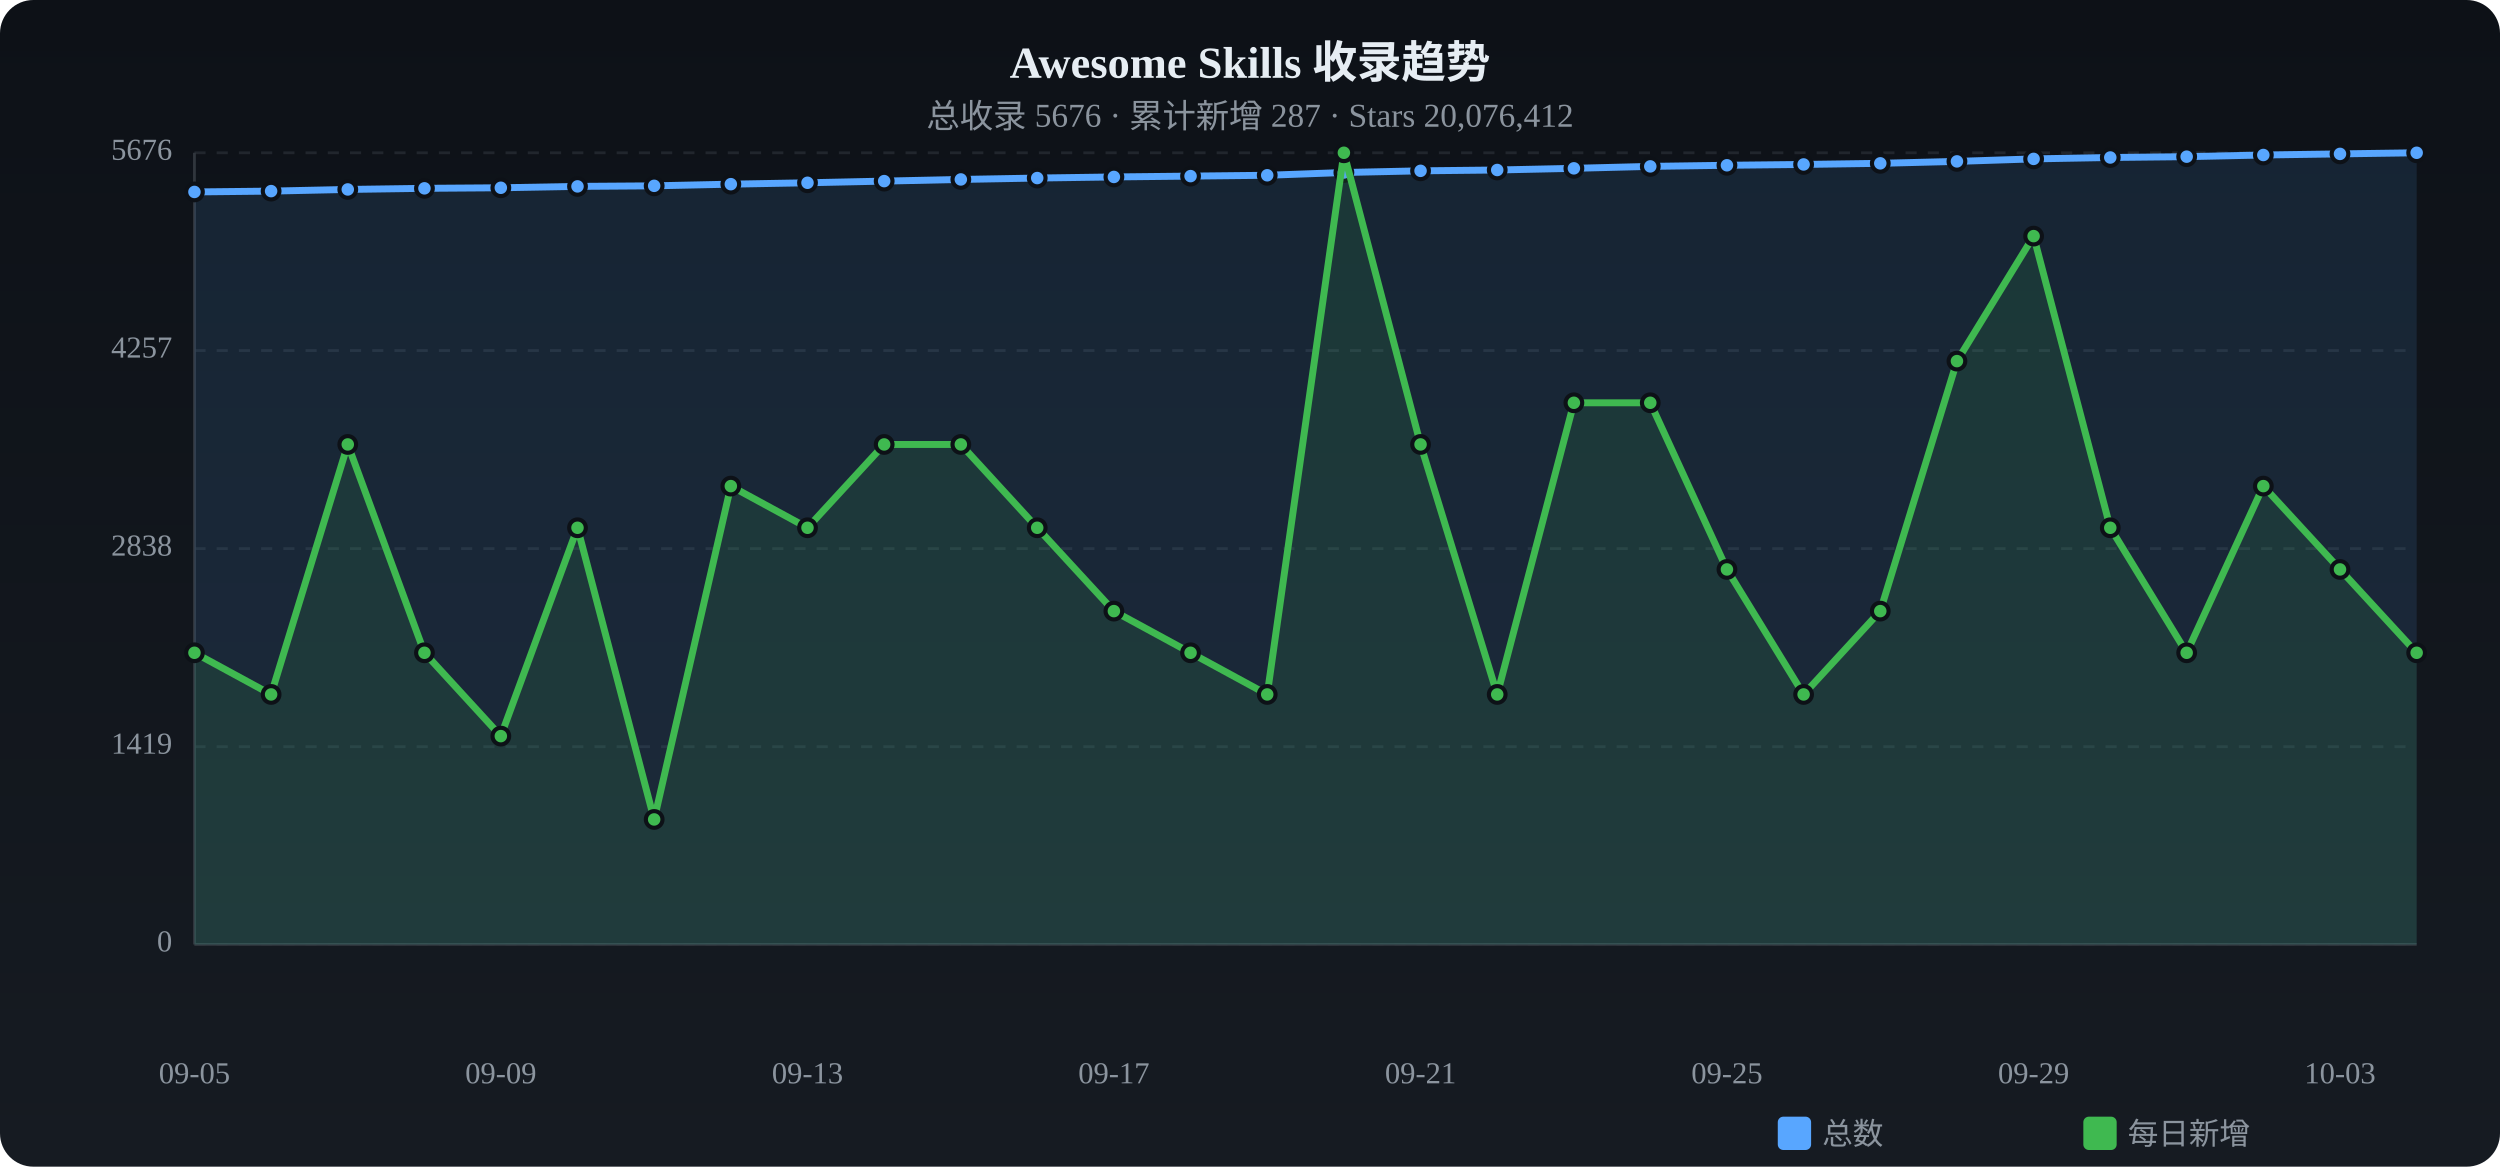
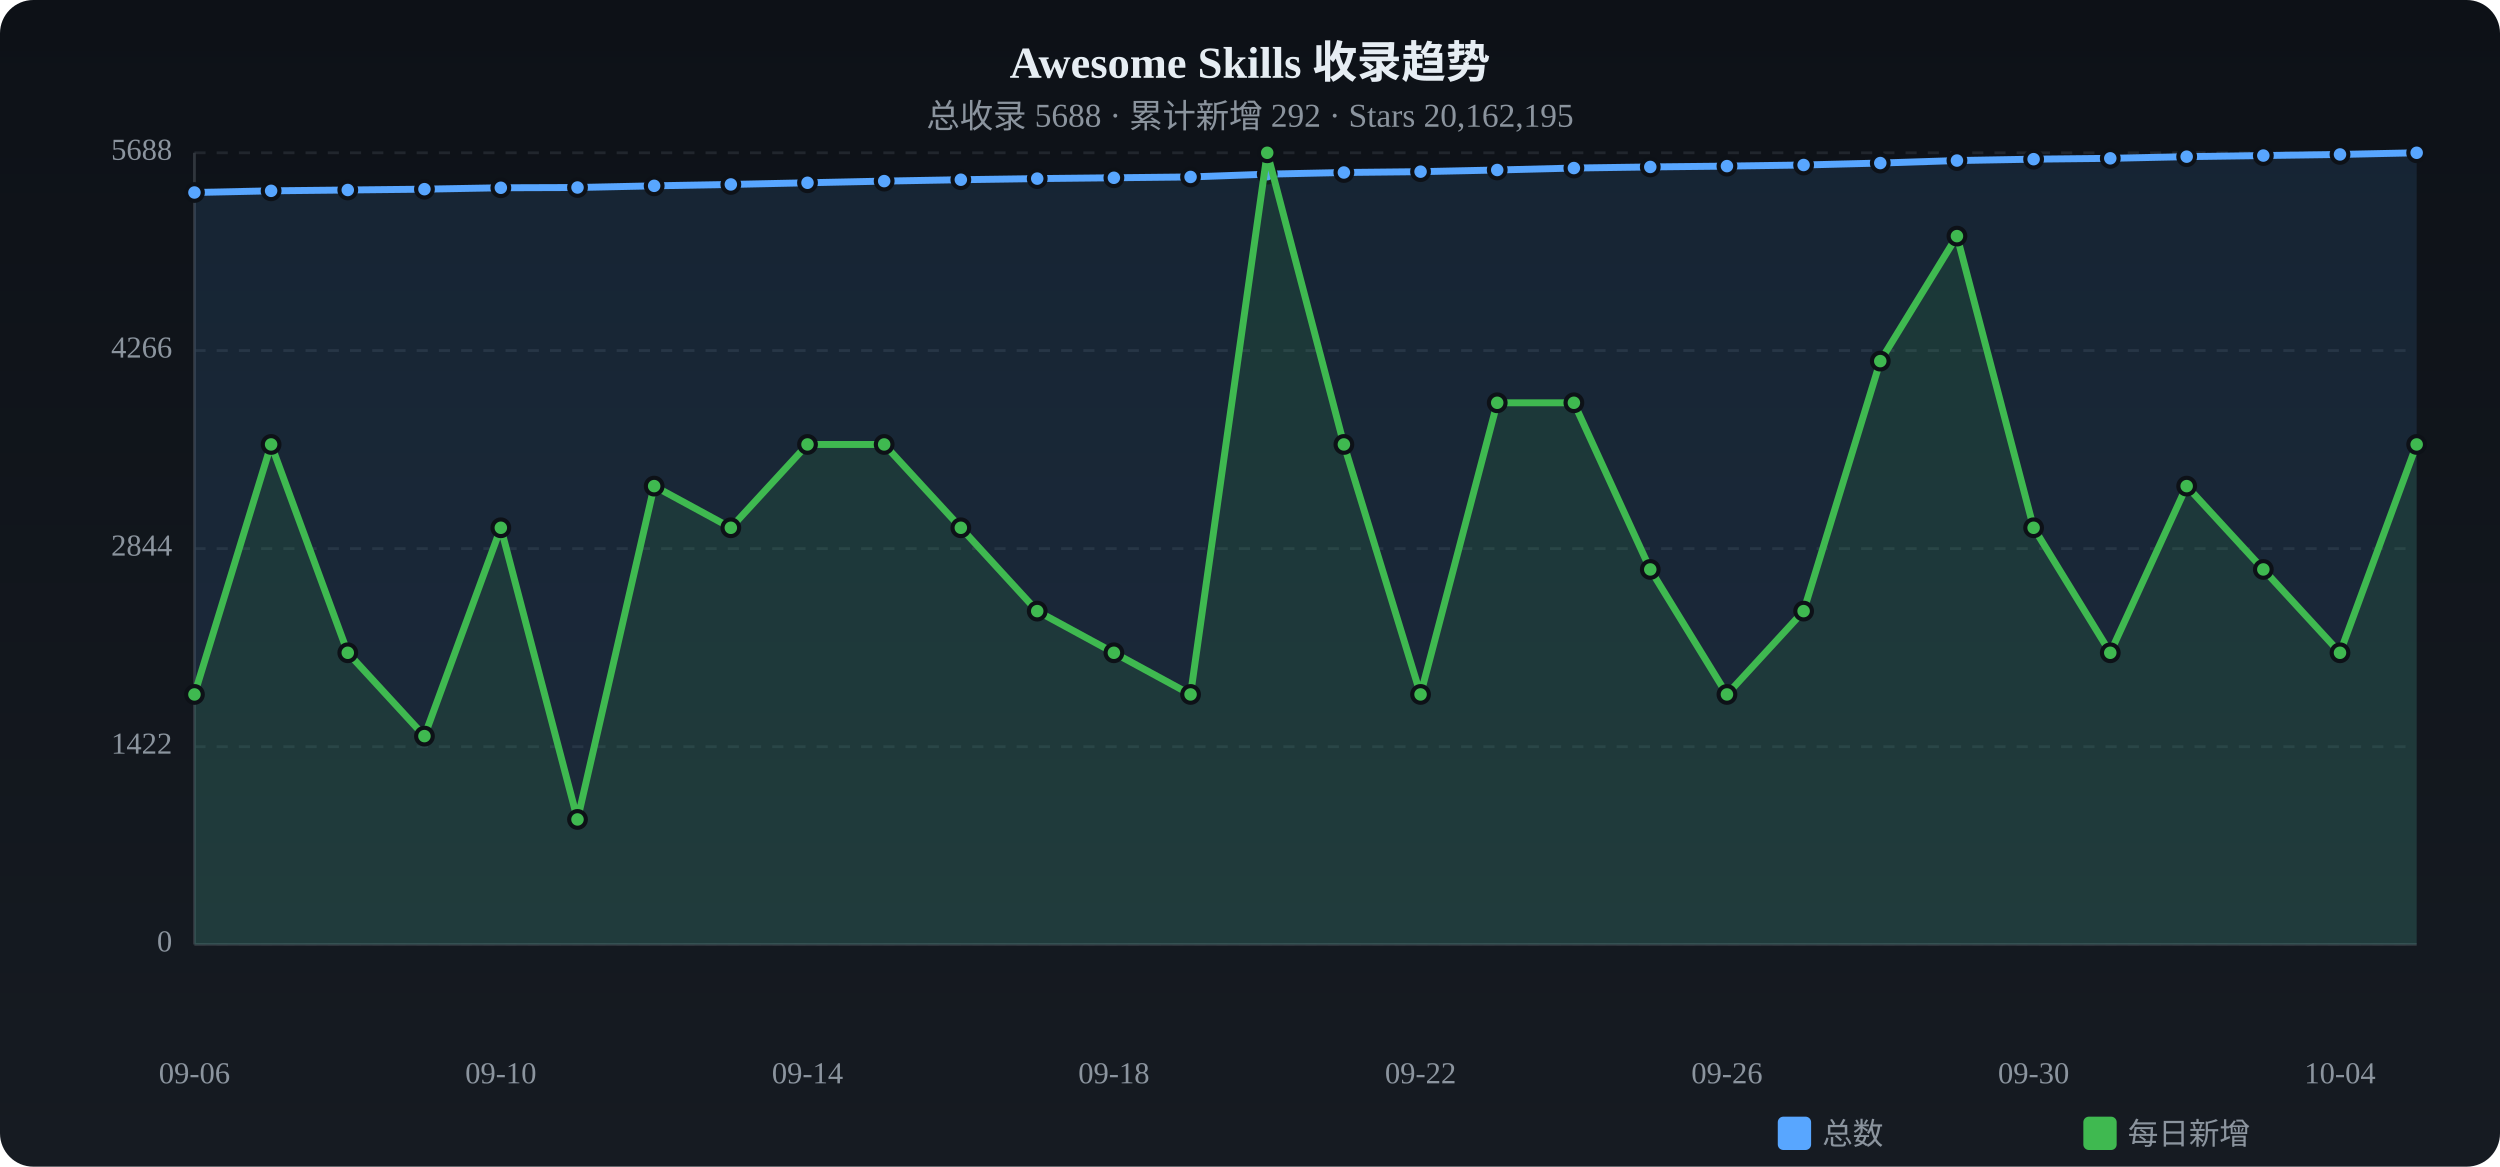
<svg xmlns="http://www.w3.org/2000/svg" viewBox="0 0 900 420" width="900" height="420">
  <defs>
    <linearGradient id="tbg" x1="0%" y1="0%" x2="0%" y2="100%">
      <stop offset="0%" stop-color="#0d1117" />
      <stop offset="100%" stop-color="#161b22" />
    </linearGradient>
  </defs>
  <rect width="900" height="420" rx="12" fill="url(#tbg)" />
  <text x="450.0" y="28" text-anchor="middle" fill="#e6edf3" font-size="16" font-weight="bold">Awesome Skills 收录趋势</text>
-   <text x="450.0" y="46" text-anchor="middle" fill="#8b949e" font-size="12">总收录 5676 · 累计新增 287 · Stars 20,076,412</text>
+   <text x="450.0" y="46" text-anchor="middle" fill="#8b949e" font-size="12">总收录 5688 · 累计新增 292 · Stars 20,162,195</text>
  <text x="62" y="340.0" text-anchor="end" fill="#8b949e" font-size="11" dominant-baseline="middle">0</text>
  <line x1="70" y1="340.0" x2="870" y2="340.0" stroke="#21262d" stroke-dasharray="4 4" />
-   <text x="62" y="268.8" text-anchor="end" fill="#8b949e" font-size="11" dominant-baseline="middle">1419</text>
+   <text x="62" y="268.8" text-anchor="end" fill="#8b949e" font-size="11" dominant-baseline="middle">1422</text>
  <line x1="70" y1="268.8" x2="870" y2="268.8" stroke="#21262d" stroke-dasharray="4 4" />
-   <text x="62" y="197.5" text-anchor="end" fill="#8b949e" font-size="11" dominant-baseline="middle">2838</text>
+   <text x="62" y="197.5" text-anchor="end" fill="#8b949e" font-size="11" dominant-baseline="middle">2844</text>
  <line x1="70" y1="197.5" x2="870" y2="197.5" stroke="#21262d" stroke-dasharray="4 4" />
-   <text x="62" y="126.2" text-anchor="end" fill="#8b949e" font-size="11" dominant-baseline="middle">4257</text>
+   <text x="62" y="126.2" text-anchor="end" fill="#8b949e" font-size="11" dominant-baseline="middle">4266</text>
  <line x1="70" y1="126.2" x2="870" y2="126.2" stroke="#21262d" stroke-dasharray="4 4" />
-   <text x="62" y="55.0" text-anchor="end" fill="#8b949e" font-size="11" dominant-baseline="middle">5676</text>
+   <text x="62" y="55.0" text-anchor="end" fill="#8b949e" font-size="11" dominant-baseline="middle">5688</text>
  <line x1="70" y1="55.0" x2="870" y2="55.0" stroke="#21262d" stroke-dasharray="4 4" />
  <line x1="70" y1="55" x2="70" y2="340" stroke="#30363d" />
  <line x1="70" y1="340" x2="870" y2="340" stroke="#30363d" />
-   <path d="M70.0,69.1 L97.6,68.8 L125.2,68.2 L152.8,67.8 L180.3,67.6 L207.9,67.1 L235.5,66.9 L263.1,66.3 L290.7,65.8 L318.3,65.2 L345.9,64.6 L373.4,64.1 L401.0,63.7 L428.6,63.4 L456.2,63.1 L483.8,62.1 L511.4,61.5 L539.0,61.2 L566.6,60.6 L594.1,59.9 L621.7,59.5 L649.3,59.2 L676.9,58.8 L704.5,58.1 L732.1,57.2 L759.7,56.7 L787.2,56.4 L814.8,55.8 L842.4,55.4 L870.0,55.0 L870.0,340 L70.0,340 Z" fill="#58a6ff" opacity="0.12" />
-   <polyline points="70.0,69.1 97.6,68.8 125.2,68.2 152.8,67.8 180.3,67.6 207.9,67.1 235.5,66.9 263.1,66.3 290.7,65.8 318.3,65.2 345.9,64.6 373.4,64.1 401.0,63.7 428.6,63.4 456.2,63.1 483.8,62.1 511.4,61.5 539.0,61.2 566.6,60.6 594.1,59.9 621.7,59.5 649.3,59.2 676.9,58.8 704.5,58.1 732.1,57.2 759.7,56.7 787.2,56.4 814.8,55.8 842.4,55.4 870.0,55.0" fill="none" stroke="#58a6ff" stroke-width="2.5" stroke-linecap="round" stroke-linejoin="round" />
-   <circle cx="70.0" cy="69.1" r="3" fill="#58a6ff" stroke="#0d1117" stroke-width="1.5" />
-   <circle cx="97.6" cy="68.8" r="3" fill="#58a6ff" stroke="#0d1117" stroke-width="1.5" />
-   <circle cx="125.2" cy="68.2" r="3" fill="#58a6ff" stroke="#0d1117" stroke-width="1.5" />
-   <circle cx="152.8" cy="67.8" r="3" fill="#58a6ff" stroke="#0d1117" stroke-width="1.5" />
+   <path d="M70.0,69.3 L97.6,68.7 L125.2,68.4 L152.8,68.1 L180.3,67.6 L207.9,67.5 L235.5,66.9 L263.1,66.4 L290.7,65.8 L318.3,65.2 L345.9,64.7 L373.4,64.3 L401.0,64.0 L428.6,63.7 L456.2,62.7 L483.8,62.1 L511.4,61.8 L539.0,61.2 L566.6,60.5 L594.1,60.1 L621.7,59.8 L649.3,59.4 L676.9,58.7 L704.5,57.8 L732.1,57.3 L759.7,57.0 L787.2,56.4 L814.8,56.0 L842.4,55.6 L870.0,55.0 L870.0,340 L70.0,340 Z" fill="#58a6ff" opacity="0.12" />
+   <polyline points="70.0,69.3 97.6,68.7 125.2,68.4 152.8,68.1 180.3,67.6 207.9,67.5 235.5,66.9 263.1,66.4 290.7,65.8 318.3,65.2 345.9,64.7 373.4,64.3 401.0,64.0 428.6,63.7 456.2,62.7 483.8,62.1 511.4,61.8 539.0,61.2 566.6,60.5 594.1,60.1 621.7,59.8 649.3,59.4 676.9,58.7 704.5,57.8 732.1,57.3 759.7,57.0 787.2,56.4 814.8,56.0 842.4,55.6 870.0,55.0" fill="none" stroke="#58a6ff" stroke-width="2.5" stroke-linecap="round" stroke-linejoin="round" />
+   <circle cx="70.0" cy="69.3" r="3" fill="#58a6ff" stroke="#0d1117" stroke-width="1.5" />
+   <circle cx="97.6" cy="68.7" r="3" fill="#58a6ff" stroke="#0d1117" stroke-width="1.5" />
+   <circle cx="125.2" cy="68.4" r="3" fill="#58a6ff" stroke="#0d1117" stroke-width="1.5" />
+   <circle cx="152.8" cy="68.1" r="3" fill="#58a6ff" stroke="#0d1117" stroke-width="1.5" />
  <circle cx="180.3" cy="67.6" r="3" fill="#58a6ff" stroke="#0d1117" stroke-width="1.5" />
-   <circle cx="207.9" cy="67.1" r="3" fill="#58a6ff" stroke="#0d1117" stroke-width="1.5" />
+   <circle cx="207.9" cy="67.5" r="3" fill="#58a6ff" stroke="#0d1117" stroke-width="1.5" />
  <circle cx="235.5" cy="66.9" r="3" fill="#58a6ff" stroke="#0d1117" stroke-width="1.5" />
-   <circle cx="263.1" cy="66.3" r="3" fill="#58a6ff" stroke="#0d1117" stroke-width="1.5" />
+   <circle cx="263.1" cy="66.4" r="3" fill="#58a6ff" stroke="#0d1117" stroke-width="1.5" />
  <circle cx="290.7" cy="65.8" r="3" fill="#58a6ff" stroke="#0d1117" stroke-width="1.5" />
  <circle cx="318.3" cy="65.2" r="3" fill="#58a6ff" stroke="#0d1117" stroke-width="1.5" />
-   <circle cx="345.9" cy="64.6" r="3" fill="#58a6ff" stroke="#0d1117" stroke-width="1.5" />
-   <circle cx="373.4" cy="64.1" r="3" fill="#58a6ff" stroke="#0d1117" stroke-width="1.5" />
-   <circle cx="401.0" cy="63.7" r="3" fill="#58a6ff" stroke="#0d1117" stroke-width="1.5" />
-   <circle cx="428.6" cy="63.4" r="3" fill="#58a6ff" stroke="#0d1117" stroke-width="1.5" />
-   <circle cx="456.2" cy="63.1" r="3" fill="#58a6ff" stroke="#0d1117" stroke-width="1.5" />
+   <circle cx="345.9" cy="64.7" r="3" fill="#58a6ff" stroke="#0d1117" stroke-width="1.5" />
+   <circle cx="373.4" cy="64.3" r="3" fill="#58a6ff" stroke="#0d1117" stroke-width="1.5" />
+   <circle cx="401.0" cy="64.0" r="3" fill="#58a6ff" stroke="#0d1117" stroke-width="1.5" />
+   <circle cx="428.6" cy="63.7" r="3" fill="#58a6ff" stroke="#0d1117" stroke-width="1.5" />
+   <circle cx="456.2" cy="62.7" r="3" fill="#58a6ff" stroke="#0d1117" stroke-width="1.5" />
  <circle cx="483.8" cy="62.1" r="3" fill="#58a6ff" stroke="#0d1117" stroke-width="1.5" />
-   <circle cx="511.4" cy="61.5" r="3" fill="#58a6ff" stroke="#0d1117" stroke-width="1.5" />
+   <circle cx="511.4" cy="61.8" r="3" fill="#58a6ff" stroke="#0d1117" stroke-width="1.5" />
  <circle cx="539.0" cy="61.2" r="3" fill="#58a6ff" stroke="#0d1117" stroke-width="1.5" />
-   <circle cx="566.6" cy="60.6" r="3" fill="#58a6ff" stroke="#0d1117" stroke-width="1.5" />
-   <circle cx="594.1" cy="59.9" r="3" fill="#58a6ff" stroke="#0d1117" stroke-width="1.5" />
-   <circle cx="621.7" cy="59.5" r="3" fill="#58a6ff" stroke="#0d1117" stroke-width="1.5" />
-   <circle cx="649.3" cy="59.2" r="3" fill="#58a6ff" stroke="#0d1117" stroke-width="1.5" />
-   <circle cx="676.9" cy="58.8" r="3" fill="#58a6ff" stroke="#0d1117" stroke-width="1.5" />
-   <circle cx="704.5" cy="58.1" r="3" fill="#58a6ff" stroke="#0d1117" stroke-width="1.5" />
-   <circle cx="732.1" cy="57.2" r="3" fill="#58a6ff" stroke="#0d1117" stroke-width="1.5" />
-   <circle cx="759.7" cy="56.7" r="3" fill="#58a6ff" stroke="#0d1117" stroke-width="1.5" />
+   <circle cx="566.6" cy="60.5" r="3" fill="#58a6ff" stroke="#0d1117" stroke-width="1.5" />
+   <circle cx="594.1" cy="60.1" r="3" fill="#58a6ff" stroke="#0d1117" stroke-width="1.5" />
+   <circle cx="621.7" cy="59.8" r="3" fill="#58a6ff" stroke="#0d1117" stroke-width="1.5" />
+   <circle cx="649.3" cy="59.4" r="3" fill="#58a6ff" stroke="#0d1117" stroke-width="1.5" />
+   <circle cx="676.9" cy="58.7" r="3" fill="#58a6ff" stroke="#0d1117" stroke-width="1.5" />
+   <circle cx="704.5" cy="57.8" r="3" fill="#58a6ff" stroke="#0d1117" stroke-width="1.5" />
+   <circle cx="732.1" cy="57.3" r="3" fill="#58a6ff" stroke="#0d1117" stroke-width="1.5" />
+   <circle cx="759.7" cy="57.0" r="3" fill="#58a6ff" stroke="#0d1117" stroke-width="1.5" />
  <circle cx="787.2" cy="56.4" r="3" fill="#58a6ff" stroke="#0d1117" stroke-width="1.5" />
-   <circle cx="814.8" cy="55.8" r="3" fill="#58a6ff" stroke="#0d1117" stroke-width="1.5" />
-   <circle cx="842.4" cy="55.4" r="3" fill="#58a6ff" stroke="#0d1117" stroke-width="1.5" />
+   <circle cx="814.8" cy="56.0" r="3" fill="#58a6ff" stroke="#0d1117" stroke-width="1.5" />
+   <circle cx="842.4" cy="55.6" r="3" fill="#58a6ff" stroke="#0d1117" stroke-width="1.5" />
  <circle cx="870.0" cy="55.0" r="3" fill="#58a6ff" stroke="#0d1117" stroke-width="1.5" />
-   <path d="M70.0,235.0 L97.6,250.0 L125.2,160.0 L152.8,235.0 L180.3,265.0 L207.9,190.0 L235.5,295.0 L263.1,175.0 L290.7,190.0 L318.3,160.0 L345.9,160.0 L373.4,190.0 L401.0,220.0 L428.6,235.0 L456.2,250.0 L483.8,55.0 L511.4,160.0 L539.0,250.0 L566.6,145.0 L594.1,145.0 L621.7,205.0 L649.3,250.0 L676.9,220.0 L704.5,130.0 L732.1,85.0 L759.7,190.0 L787.2,235.0 L814.8,175.0 L842.4,205.0 L870.0,235.0 L870.0,340 L70.0,340 Z" fill="#3fb950" opacity="0.12" />
-   <polyline points="70.0,235.0 97.6,250.0 125.2,160.0 152.8,235.0 180.3,265.0 207.9,190.0 235.5,295.0 263.1,175.0 290.7,190.0 318.3,160.0 345.9,160.0 373.4,190.0 401.0,220.0 428.6,235.0 456.2,250.0 483.8,55.0 511.4,160.0 539.0,250.0 566.6,145.0 594.1,145.0 621.7,205.0 649.3,250.0 676.9,220.0 704.5,130.0 732.1,85.0 759.7,190.0 787.2,235.0 814.8,175.0 842.4,205.0 870.0,235.0" fill="none" stroke="#3fb950" stroke-width="2.5" stroke-linecap="round" stroke-linejoin="round" />
-   <circle cx="70.0" cy="235.0" r="3" fill="#3fb950" stroke="#0d1117" stroke-width="1.5" />
-   <circle cx="97.6" cy="250.0" r="3" fill="#3fb950" stroke="#0d1117" stroke-width="1.5" />
-   <circle cx="125.2" cy="160.0" r="3" fill="#3fb950" stroke="#0d1117" stroke-width="1.5" />
-   <circle cx="152.8" cy="235.0" r="3" fill="#3fb950" stroke="#0d1117" stroke-width="1.5" />
-   <circle cx="180.3" cy="265.0" r="3" fill="#3fb950" stroke="#0d1117" stroke-width="1.5" />
-   <circle cx="207.9" cy="190.0" r="3" fill="#3fb950" stroke="#0d1117" stroke-width="1.5" />
-   <circle cx="235.5" cy="295.0" r="3" fill="#3fb950" stroke="#0d1117" stroke-width="1.5" />
-   <circle cx="263.1" cy="175.0" r="3" fill="#3fb950" stroke="#0d1117" stroke-width="1.5" />
-   <circle cx="290.7" cy="190.0" r="3" fill="#3fb950" stroke="#0d1117" stroke-width="1.5" />
+   <path d="M70.0,250.0 L97.6,160.0 L125.2,235.0 L152.8,265.0 L180.3,190.0 L207.9,295.0 L235.5,175.0 L263.1,190.0 L290.7,160.0 L318.3,160.0 L345.9,190.0 L373.4,220.0 L401.0,235.0 L428.6,250.0 L456.2,55.0 L483.8,160.0 L511.4,250.0 L539.0,145.0 L566.6,145.0 L594.1,205.0 L621.7,250.0 L649.3,220.0 L676.9,130.0 L704.5,85.0 L732.1,190.0 L759.7,235.0 L787.2,175.0 L814.8,205.0 L842.4,235.0 L870.0,160.0 L870.0,340 L70.0,340 Z" fill="#3fb950" opacity="0.12" />
+   <polyline points="70.0,250.0 97.6,160.0 125.2,235.0 152.8,265.0 180.3,190.0 207.9,295.0 235.5,175.0 263.1,190.0 290.7,160.0 318.3,160.0 345.9,190.0 373.4,220.0 401.0,235.0 428.6,250.0 456.2,55.0 483.8,160.0 511.4,250.0 539.0,145.0 566.6,145.0 594.1,205.0 621.7,250.0 649.3,220.0 676.9,130.0 704.5,85.0 732.1,190.0 759.7,235.0 787.2,175.0 814.8,205.0 842.4,235.0 870.0,160.0" fill="none" stroke="#3fb950" stroke-width="2.5" stroke-linecap="round" stroke-linejoin="round" />
+   <circle cx="70.0" cy="250.0" r="3" fill="#3fb950" stroke="#0d1117" stroke-width="1.5" />
+   <circle cx="97.6" cy="160.0" r="3" fill="#3fb950" stroke="#0d1117" stroke-width="1.5" />
+   <circle cx="125.2" cy="235.0" r="3" fill="#3fb950" stroke="#0d1117" stroke-width="1.5" />
+   <circle cx="152.8" cy="265.0" r="3" fill="#3fb950" stroke="#0d1117" stroke-width="1.5" />
+   <circle cx="180.3" cy="190.0" r="3" fill="#3fb950" stroke="#0d1117" stroke-width="1.5" />
+   <circle cx="207.9" cy="295.0" r="3" fill="#3fb950" stroke="#0d1117" stroke-width="1.5" />
+   <circle cx="235.5" cy="175.0" r="3" fill="#3fb950" stroke="#0d1117" stroke-width="1.5" />
+   <circle cx="263.1" cy="190.0" r="3" fill="#3fb950" stroke="#0d1117" stroke-width="1.5" />
+   <circle cx="290.7" cy="160.0" r="3" fill="#3fb950" stroke="#0d1117" stroke-width="1.5" />
  <circle cx="318.3" cy="160.0" r="3" fill="#3fb950" stroke="#0d1117" stroke-width="1.5" />
-   <circle cx="345.9" cy="160.0" r="3" fill="#3fb950" stroke="#0d1117" stroke-width="1.5" />
-   <circle cx="373.4" cy="190.0" r="3" fill="#3fb950" stroke="#0d1117" stroke-width="1.5" />
-   <circle cx="401.0" cy="220.0" r="3" fill="#3fb950" stroke="#0d1117" stroke-width="1.5" />
-   <circle cx="428.6" cy="235.0" r="3" fill="#3fb950" stroke="#0d1117" stroke-width="1.5" />
-   <circle cx="456.2" cy="250.0" r="3" fill="#3fb950" stroke="#0d1117" stroke-width="1.5" />
-   <circle cx="483.8" cy="55.0" r="3" fill="#3fb950" stroke="#0d1117" stroke-width="1.5" />
-   <circle cx="511.4" cy="160.0" r="3" fill="#3fb950" stroke="#0d1117" stroke-width="1.5" />
-   <circle cx="539.0" cy="250.0" r="3" fill="#3fb950" stroke="#0d1117" stroke-width="1.5" />
+   <circle cx="345.9" cy="190.0" r="3" fill="#3fb950" stroke="#0d1117" stroke-width="1.5" />
+   <circle cx="373.4" cy="220.0" r="3" fill="#3fb950" stroke="#0d1117" stroke-width="1.5" />
+   <circle cx="401.0" cy="235.0" r="3" fill="#3fb950" stroke="#0d1117" stroke-width="1.5" />
+   <circle cx="428.6" cy="250.0" r="3" fill="#3fb950" stroke="#0d1117" stroke-width="1.5" />
+   <circle cx="456.2" cy="55.0" r="3" fill="#3fb950" stroke="#0d1117" stroke-width="1.5" />
+   <circle cx="483.8" cy="160.0" r="3" fill="#3fb950" stroke="#0d1117" stroke-width="1.5" />
+   <circle cx="511.4" cy="250.0" r="3" fill="#3fb950" stroke="#0d1117" stroke-width="1.5" />
+   <circle cx="539.0" cy="145.0" r="3" fill="#3fb950" stroke="#0d1117" stroke-width="1.5" />
  <circle cx="566.6" cy="145.0" r="3" fill="#3fb950" stroke="#0d1117" stroke-width="1.5" />
-   <circle cx="594.1" cy="145.0" r="3" fill="#3fb950" stroke="#0d1117" stroke-width="1.5" />
-   <circle cx="621.7" cy="205.0" r="3" fill="#3fb950" stroke="#0d1117" stroke-width="1.5" />
-   <circle cx="649.3" cy="250.0" r="3" fill="#3fb950" stroke="#0d1117" stroke-width="1.5" />
-   <circle cx="676.9" cy="220.0" r="3" fill="#3fb950" stroke="#0d1117" stroke-width="1.5" />
-   <circle cx="704.5" cy="130.0" r="3" fill="#3fb950" stroke="#0d1117" stroke-width="1.5" />
-   <circle cx="732.1" cy="85.0" r="3" fill="#3fb950" stroke="#0d1117" stroke-width="1.5" />
-   <circle cx="759.7" cy="190.0" r="3" fill="#3fb950" stroke="#0d1117" stroke-width="1.5" />
-   <circle cx="787.2" cy="235.0" r="3" fill="#3fb950" stroke="#0d1117" stroke-width="1.5" />
-   <circle cx="814.8" cy="175.0" r="3" fill="#3fb950" stroke="#0d1117" stroke-width="1.5" />
-   <circle cx="842.4" cy="205.0" r="3" fill="#3fb950" stroke="#0d1117" stroke-width="1.5" />
-   <circle cx="870.0" cy="235.0" r="3" fill="#3fb950" stroke="#0d1117" stroke-width="1.5" />
-   <text x="70.0" y="390" text-anchor="middle" fill="#8b949e" font-size="11">09-05</text>
-   <text x="180.3" y="390" text-anchor="middle" fill="#8b949e" font-size="11">09-09</text>
-   <text x="290.7" y="390" text-anchor="middle" fill="#8b949e" font-size="11">09-13</text>
-   <text x="401.0" y="390" text-anchor="middle" fill="#8b949e" font-size="11">09-17</text>
-   <text x="511.4" y="390" text-anchor="middle" fill="#8b949e" font-size="11">09-21</text>
-   <text x="621.7" y="390" text-anchor="middle" fill="#8b949e" font-size="11">09-25</text>
-   <text x="732.1" y="390" text-anchor="middle" fill="#8b949e" font-size="11">09-29</text>
-   <text x="842.4" y="390" text-anchor="middle" fill="#8b949e" font-size="11">10-03</text>
+   <circle cx="594.1" cy="205.0" r="3" fill="#3fb950" stroke="#0d1117" stroke-width="1.5" />
+   <circle cx="621.7" cy="250.0" r="3" fill="#3fb950" stroke="#0d1117" stroke-width="1.5" />
+   <circle cx="649.3" cy="220.0" r="3" fill="#3fb950" stroke="#0d1117" stroke-width="1.5" />
+   <circle cx="676.9" cy="130.0" r="3" fill="#3fb950" stroke="#0d1117" stroke-width="1.5" />
+   <circle cx="704.5" cy="85.0" r="3" fill="#3fb950" stroke="#0d1117" stroke-width="1.5" />
+   <circle cx="732.1" cy="190.0" r="3" fill="#3fb950" stroke="#0d1117" stroke-width="1.5" />
+   <circle cx="759.7" cy="235.0" r="3" fill="#3fb950" stroke="#0d1117" stroke-width="1.5" />
+   <circle cx="787.2" cy="175.0" r="3" fill="#3fb950" stroke="#0d1117" stroke-width="1.5" />
+   <circle cx="814.8" cy="205.0" r="3" fill="#3fb950" stroke="#0d1117" stroke-width="1.5" />
+   <circle cx="842.4" cy="235.0" r="3" fill="#3fb950" stroke="#0d1117" stroke-width="1.5" />
+   <circle cx="870.0" cy="160.0" r="3" fill="#3fb950" stroke="#0d1117" stroke-width="1.5" />
+   <text x="70.0" y="390" text-anchor="middle" fill="#8b949e" font-size="11">09-06</text>
+   <text x="180.3" y="390" text-anchor="middle" fill="#8b949e" font-size="11">09-10</text>
+   <text x="290.7" y="390" text-anchor="middle" fill="#8b949e" font-size="11">09-14</text>
+   <text x="401.0" y="390" text-anchor="middle" fill="#8b949e" font-size="11">09-18</text>
+   <text x="511.4" y="390" text-anchor="middle" fill="#8b949e" font-size="11">09-22</text>
+   <text x="621.7" y="390" text-anchor="middle" fill="#8b949e" font-size="11">09-26</text>
+   <text x="732.1" y="390" text-anchor="middle" fill="#8b949e" font-size="11">09-30</text>
+   <text x="842.4" y="390" text-anchor="middle" fill="#8b949e" font-size="11">10-04</text>
  <rect x="640" y="402" width="12" height="12" rx="2" fill="#58a6ff" />
  <text x="656" y="412" fill="#8b949e" font-size="11">总数</text>
  <rect x="750" y="402" width="12" height="12" rx="2" fill="#3fb950" />
  <text x="766" y="412" fill="#8b949e" font-size="11">每日新增</text>
</svg>
